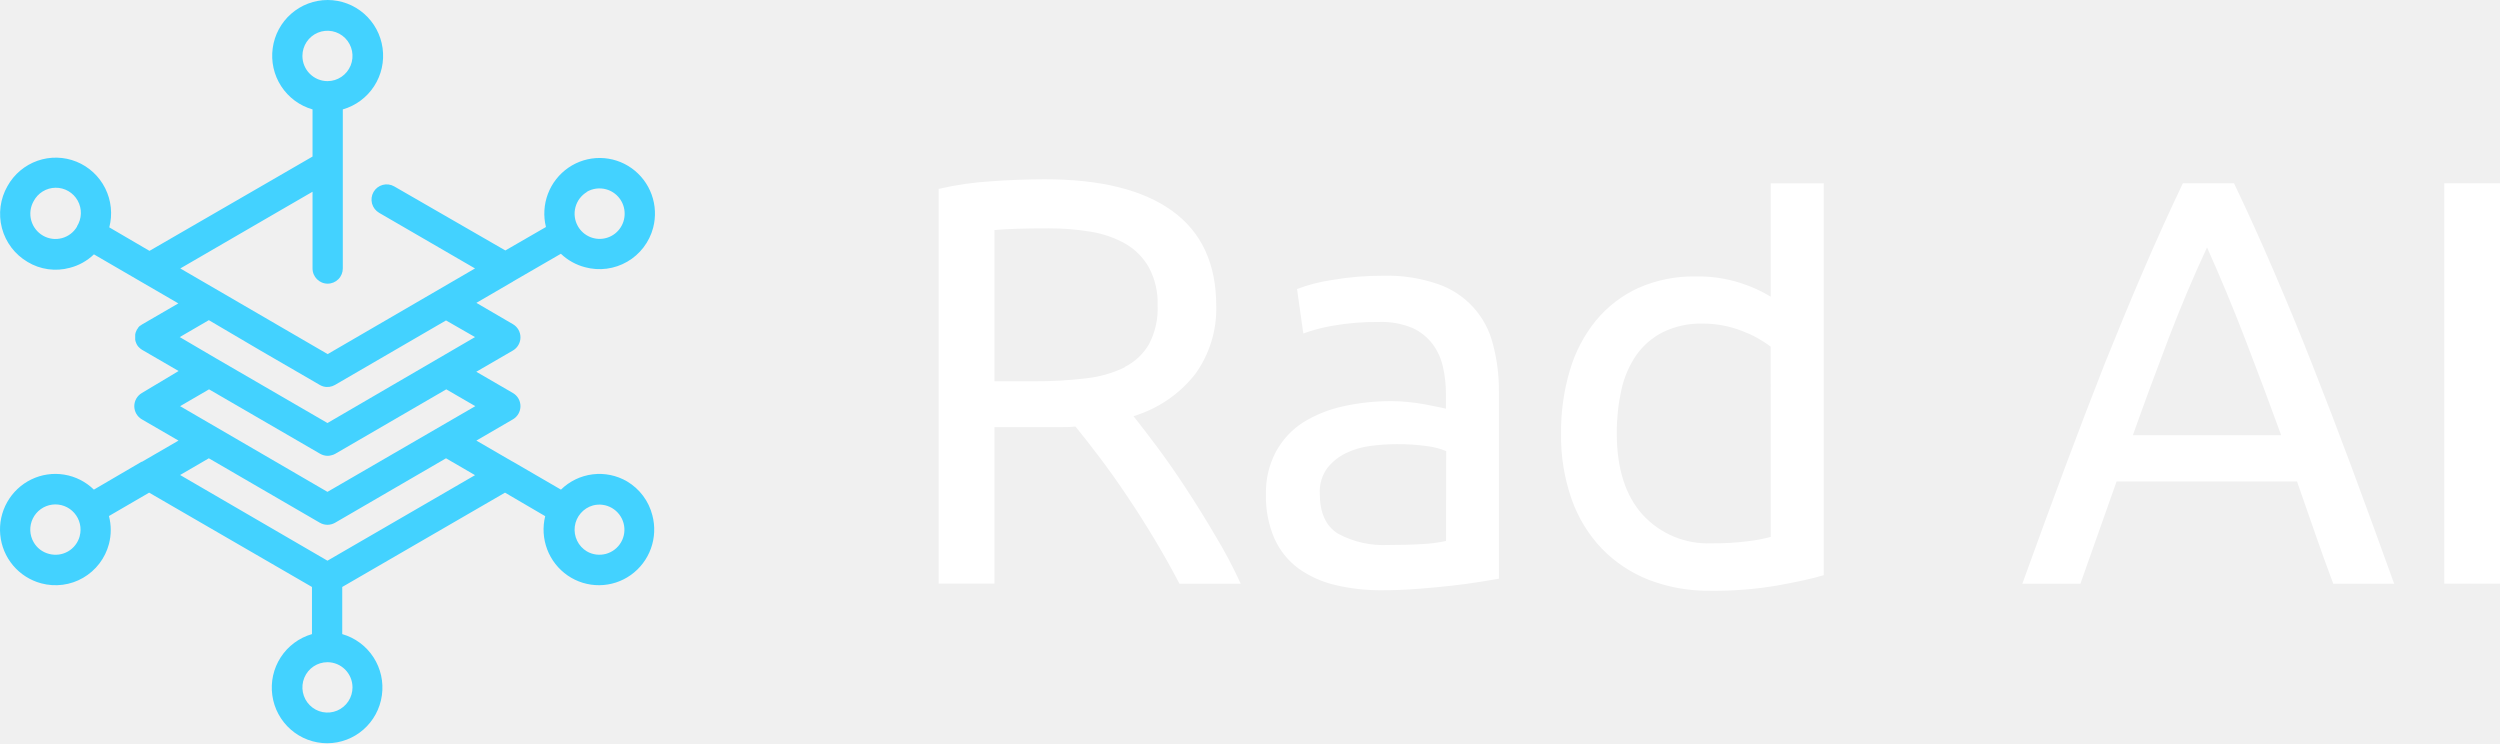
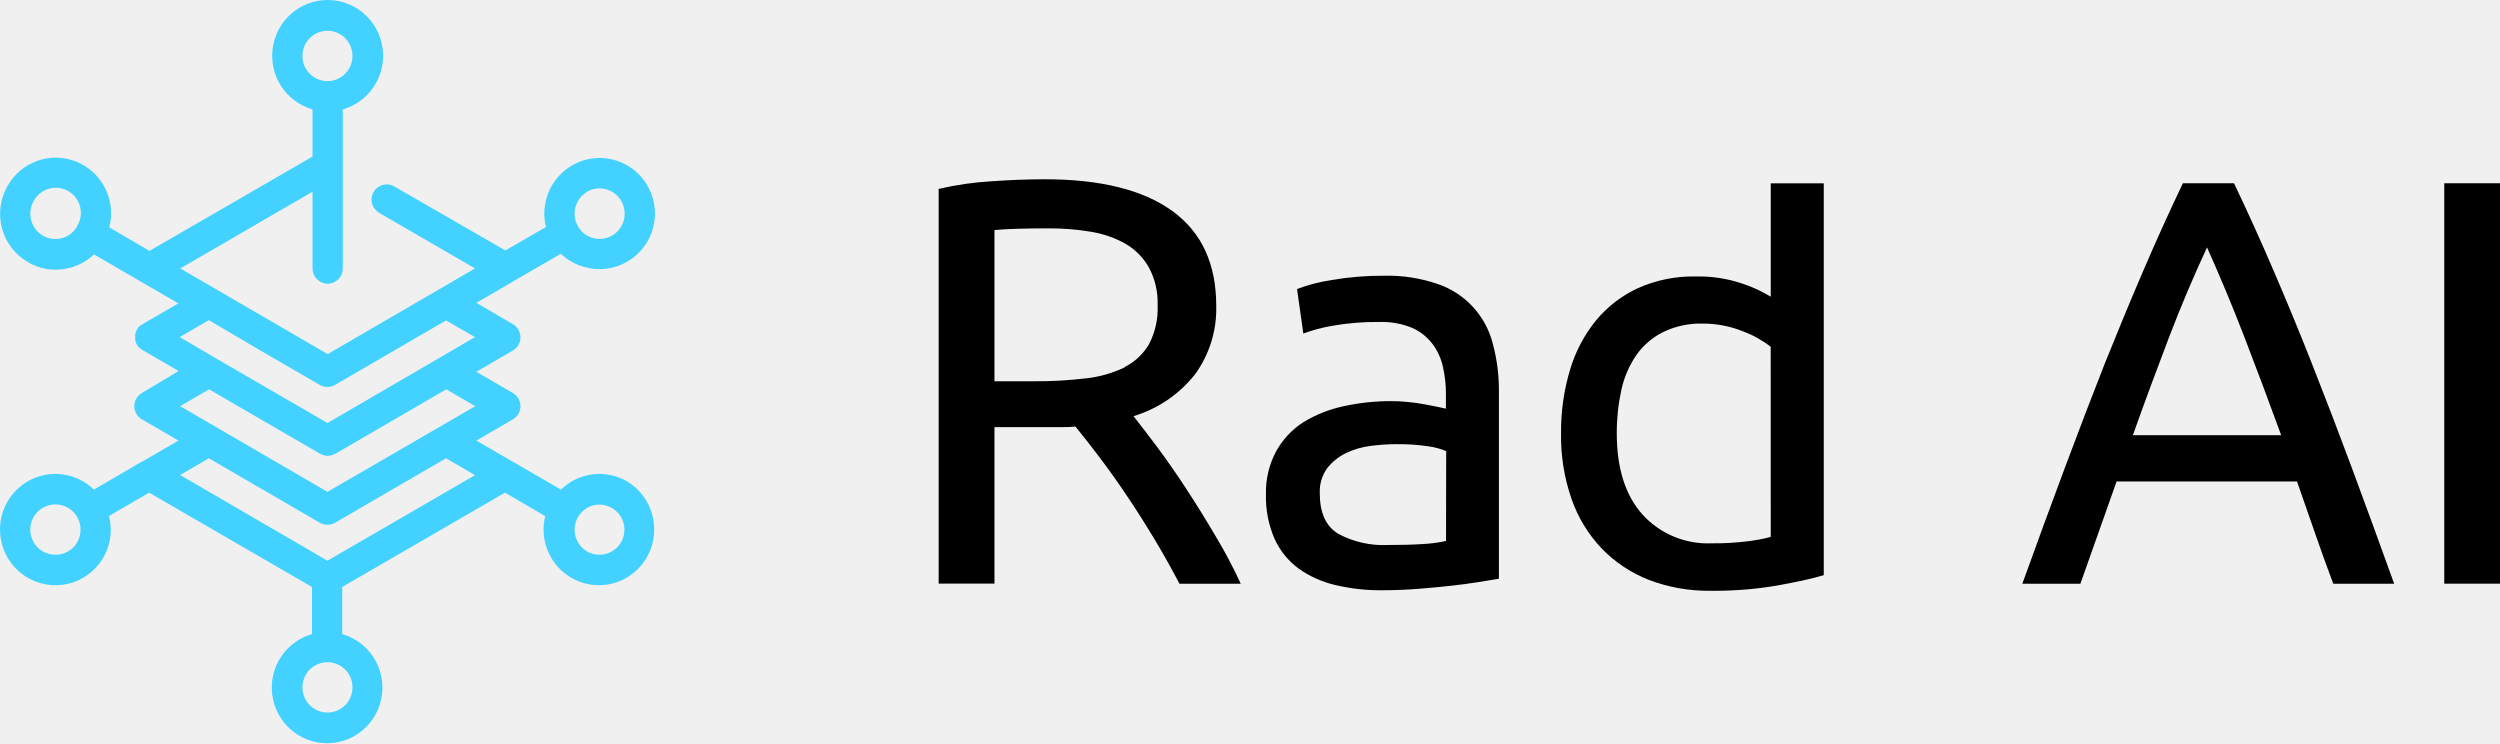
<svg xmlns="http://www.w3.org/2000/svg" width="148" height="44" viewBox="0 0 148 44" fill="none">
-   <path d="M71.95 31.717C72.504 32.635 73.005 33.582 73.452 34.556H69.825C69.357 33.664 68.864 32.785 68.346 31.921C67.829 31.058 67.289 30.208 66.727 29.373C66.211 28.6 65.673 27.842 65.114 27.1C64.643 26.474 64.16 25.858 63.666 25.25C63.373 25.286 63.072 25.286 62.766 25.286H58.872V34.548H55.569V11.183C56.592 10.945 57.633 10.794 58.682 10.732C59.73 10.656 60.779 10.616 61.83 10.613C65.142 10.61 67.666 11.236 69.4 12.49C71.134 13.745 72.001 15.615 72.001 18.1C72.042 19.547 71.606 20.967 70.761 22.14C69.828 23.33 68.551 24.202 67.104 24.636C67.57 25.229 68.029 25.826 68.48 26.43C69.078 27.234 69.651 28.055 70.198 28.895C70.788 29.795 71.375 30.737 71.95 31.717ZM66.577 21.749V21.729C67.18 21.43 67.681 20.959 68.02 20.377C68.391 19.667 68.568 18.87 68.531 18.069C68.559 17.295 68.383 16.528 68.021 15.844C67.695 15.262 67.22 14.778 66.645 14.44C66.011 14.082 65.32 13.84 64.602 13.723C63.777 13.584 62.941 13.515 62.104 13.519C60.695 13.517 59.618 13.55 58.872 13.619V22.571H61.22C62.243 22.578 63.265 22.52 64.281 22.399C65.078 22.315 65.854 22.095 66.577 21.749ZM88.382 20.377C88.622 21.279 88.741 22.21 88.735 23.145V34.261L87.597 34.449C87.048 34.537 86.497 34.611 85.944 34.672C85.341 34.74 84.674 34.803 83.961 34.859C83.247 34.915 82.54 34.943 81.835 34.943C80.901 34.954 79.969 34.85 79.059 34.636C78.278 34.456 77.539 34.125 76.883 33.663C76.264 33.208 75.773 32.601 75.455 31.901C75.094 31.07 74.919 30.17 74.944 29.265C74.921 28.384 75.126 27.512 75.539 26.733C75.92 26.035 76.469 25.443 77.136 25.01C77.869 24.559 78.674 24.235 79.515 24.054C80.454 23.846 81.413 23.743 82.375 23.747C82.705 23.747 83.034 23.764 83.362 23.799C83.703 23.831 84.028 23.878 84.329 23.934C84.63 23.99 84.896 24.046 85.122 24.089C85.348 24.134 85.507 24.169 85.599 24.193V23.3C85.599 22.777 85.542 22.255 85.428 21.745C85.324 21.25 85.116 20.784 84.817 20.377C84.505 19.965 84.097 19.636 83.627 19.421C83 19.159 82.324 19.037 81.645 19.061C80.728 19.05 79.812 19.124 78.909 19.281C78.312 19.381 77.725 19.535 77.156 19.744L76.784 17.111C77.442 16.861 78.125 16.683 78.822 16.581C79.844 16.403 80.88 16.317 81.918 16.323C83.011 16.294 84.101 16.463 85.135 16.821C85.93 17.094 86.644 17.562 87.211 18.184C87.779 18.805 88.181 19.559 88.382 20.377ZM85.605 32.024L85.614 26.705C85.259 26.559 84.887 26.461 84.507 26.414C83.894 26.327 83.275 26.287 82.655 26.294C82.148 26.297 81.643 26.331 81.14 26.398C80.632 26.46 80.138 26.604 79.677 26.825C79.247 27.035 78.869 27.339 78.571 27.714C78.26 28.147 78.105 28.673 78.131 29.205C78.131 30.362 78.491 31.151 79.217 31.597C80.126 32.085 81.15 32.315 82.179 32.263C82.917 32.263 83.583 32.248 84.162 32.211C84.648 32.191 85.131 32.129 85.605 32.024ZM104.828 10.852H107.966V34.05C107.256 34.269 106.323 34.461 105.19 34.667C103.898 34.885 102.59 34.988 101.281 34.974C100.025 34.994 98.777 34.774 97.604 34.325C96.558 33.915 95.612 33.286 94.828 32.479C94.031 31.642 93.422 30.644 93.04 29.552C92.606 28.305 92.393 26.99 92.414 25.669C92.4 24.396 92.577 23.128 92.941 21.908C93.255 20.834 93.781 19.833 94.487 18.966C95.166 18.147 96.02 17.492 96.986 17.048C98.052 16.578 99.207 16.345 100.372 16.366C101.289 16.346 102.204 16.48 103.076 16.765C103.689 16.962 104.277 17.23 104.828 17.563V10.852ZM104.828 31.785L104.825 20.525C104.318 20.137 103.757 19.827 103.159 19.604C102.402 19.303 101.594 19.151 100.78 19.157C99.976 19.137 99.178 19.31 98.453 19.66C97.819 19.977 97.274 20.447 96.867 21.027C96.44 21.653 96.139 22.356 95.982 23.096C95.799 23.939 95.708 24.799 95.713 25.661C95.715 27.736 96.225 29.339 97.244 30.47C97.76 31.033 98.392 31.476 99.097 31.769C99.801 32.062 100.561 32.196 101.323 32.164C102.046 32.173 102.768 32.131 103.485 32.04C103.938 31.988 104.387 31.902 104.828 31.785ZM139.192 27.595C140.051 29.911 140.898 32.231 141.734 34.556H138.129C137.74 33.523 137.38 32.523 137.038 31.53C136.689 30.521 136.337 29.512 135.984 28.504H125.301L123.16 34.556H119.722C120.629 32.044 121.48 29.724 122.276 27.595C123.034 25.564 123.81 23.539 124.603 21.521C125.341 19.683 126.099 17.852 126.88 16.031C127.628 14.288 128.41 12.56 129.227 10.848H132.253C133.071 12.56 133.853 14.288 134.6 16.031C135.384 17.849 136.138 19.68 136.864 21.521C137.659 23.538 138.435 25.563 139.192 27.595ZM126.266 25.763H135.045C134.343 23.834 133.623 21.912 132.884 19.997C132.19 18.194 131.447 16.41 130.656 14.647C129.84 16.404 129.086 18.188 128.395 19.997C127.663 21.911 126.953 23.833 126.266 25.763ZM144.7 10.851H148V34.555H144.7V10.852V10.851Z" fill="white" />
+   <path d="M71.95 31.717C72.504 32.635 73.005 33.582 73.452 34.556H69.825C69.357 33.664 68.864 32.785 68.346 31.921C67.829 31.058 67.289 30.208 66.727 29.373C66.211 28.6 65.673 27.842 65.114 27.1C64.643 26.474 64.16 25.858 63.666 25.25C63.373 25.286 63.072 25.286 62.766 25.286H58.872V34.548H55.569V11.183C56.592 10.945 57.633 10.794 58.682 10.732C59.73 10.656 60.779 10.616 61.83 10.613C65.142 10.61 67.666 11.236 69.4 12.49C71.134 13.745 72.001 15.615 72.001 18.1C72.042 19.547 71.606 20.967 70.761 22.14C69.828 23.33 68.551 24.202 67.104 24.636C67.57 25.229 68.029 25.826 68.48 26.43C69.078 27.234 69.651 28.055 70.198 28.895C70.788 29.795 71.375 30.737 71.95 31.717ZM66.577 21.749V21.729C67.18 21.43 67.681 20.959 68.02 20.377C68.391 19.667 68.568 18.87 68.531 18.069C68.559 17.295 68.383 16.528 68.021 15.844C67.695 15.262 67.22 14.778 66.645 14.44C66.011 14.082 65.32 13.84 64.602 13.723C63.777 13.584 62.941 13.515 62.104 13.519C60.695 13.517 59.618 13.55 58.872 13.619V22.571H61.22C62.243 22.578 63.265 22.52 64.281 22.399C65.078 22.315 65.854 22.095 66.577 21.749ZM88.382 20.377C88.622 21.279 88.741 22.21 88.735 23.145V34.261L87.597 34.449C87.048 34.537 86.497 34.611 85.944 34.672C85.341 34.74 84.674 34.803 83.961 34.859C83.247 34.915 82.54 34.943 81.835 34.943C80.901 34.954 79.969 34.85 79.059 34.636C78.278 34.456 77.539 34.125 76.883 33.663C76.264 33.208 75.773 32.601 75.455 31.901C75.094 31.07 74.919 30.17 74.944 29.265C74.921 28.384 75.126 27.512 75.539 26.733C75.92 26.035 76.469 25.443 77.136 25.01C77.869 24.559 78.674 24.235 79.515 24.054C80.454 23.846 81.413 23.743 82.375 23.747C82.705 23.747 83.034 23.764 83.362 23.799C83.703 23.831 84.028 23.878 84.329 23.934C84.63 23.99 84.896 24.046 85.122 24.089C85.348 24.134 85.507 24.169 85.599 24.193V23.3C85.599 22.777 85.542 22.255 85.428 21.745C85.324 21.25 85.116 20.784 84.817 20.377C84.505 19.965 84.097 19.636 83.627 19.421C83 19.159 82.324 19.037 81.645 19.061C80.728 19.05 79.812 19.124 78.909 19.281C78.312 19.381 77.725 19.535 77.156 19.744L76.784 17.111C77.442 16.861 78.125 16.683 78.822 16.581C79.844 16.403 80.88 16.317 81.918 16.323C83.011 16.294 84.101 16.463 85.135 16.821C85.93 17.094 86.644 17.562 87.211 18.184C87.779 18.805 88.181 19.559 88.382 20.377ZM85.605 32.024L85.614 26.705C85.259 26.559 84.887 26.461 84.507 26.414C83.894 26.327 83.275 26.287 82.655 26.294C82.148 26.297 81.643 26.331 81.14 26.398C80.632 26.46 80.138 26.604 79.677 26.825C79.247 27.035 78.869 27.339 78.571 27.714C78.26 28.147 78.105 28.673 78.131 29.205C78.131 30.362 78.491 31.151 79.217 31.597C80.126 32.085 81.15 32.315 82.179 32.263C82.917 32.263 83.583 32.248 84.162 32.211C84.648 32.191 85.131 32.129 85.605 32.024ZM104.828 10.852H107.966V34.05C107.256 34.269 106.323 34.461 105.19 34.667C103.898 34.885 102.59 34.988 101.281 34.974C100.025 34.994 98.777 34.774 97.604 34.325C96.558 33.915 95.612 33.286 94.828 32.479C94.031 31.642 93.422 30.644 93.04 29.552C92.606 28.305 92.393 26.99 92.414 25.669C92.4 24.396 92.577 23.128 92.941 21.908C93.255 20.834 93.781 19.833 94.487 18.966C95.166 18.147 96.02 17.492 96.986 17.048C98.052 16.578 99.207 16.345 100.372 16.366C101.289 16.346 102.204 16.48 103.076 16.765C103.689 16.962 104.277 17.23 104.828 17.563V10.852ZM104.828 31.785L104.825 20.525C104.318 20.137 103.757 19.827 103.159 19.604C102.402 19.303 101.594 19.151 100.78 19.157C99.976 19.137 99.178 19.31 98.453 19.66C97.819 19.977 97.274 20.447 96.867 21.027C96.44 21.653 96.139 22.356 95.982 23.096C95.799 23.939 95.708 24.799 95.713 25.661C95.715 27.736 96.225 29.339 97.244 30.47C97.76 31.033 98.392 31.476 99.097 31.769C99.801 32.062 100.561 32.196 101.323 32.164C102.046 32.173 102.768 32.131 103.485 32.04C103.938 31.988 104.387 31.902 104.828 31.785ZM139.192 27.595C140.051 29.911 140.898 32.231 141.734 34.556H138.129C137.74 33.523 137.38 32.523 137.038 31.53C136.689 30.521 136.337 29.512 135.984 28.504H125.301L123.16 34.556H119.722C120.629 32.044 121.48 29.724 122.276 27.595C123.034 25.564 123.81 23.539 124.603 21.521C125.341 19.683 126.099 17.852 126.88 16.031C127.628 14.288 128.41 12.56 129.227 10.848H132.253C133.071 12.56 133.853 14.288 134.6 16.031C135.384 17.849 136.138 19.68 136.864 21.521C137.659 23.538 138.435 25.563 139.192 27.595ZM126.266 25.763H135.045C134.343 23.834 133.623 21.912 132.884 19.997C132.19 18.194 131.447 16.41 130.656 14.647C129.84 16.404 129.086 18.188 128.395 19.997C127.663 21.911 126.953 23.833 126.266 25.763ZM144.7 10.851H148V34.555H144.7V10.852V10.851Z" fill="black" />
  <path d="M37.121 28.499C36.506 28.14 35.79 27.993 35.083 28.081C34.376 28.169 33.718 28.487 33.209 28.986L30.366 27.335L30.31 27.307L28.201 26.083L30.361 24.827C30.498 24.748 30.612 24.634 30.691 24.497C30.77 24.359 30.811 24.204 30.811 24.045C30.811 23.887 30.77 23.731 30.691 23.594C30.612 23.457 30.498 23.343 30.361 23.264L28.196 22.008L30.361 20.752C30.498 20.673 30.612 20.559 30.691 20.422C30.77 20.284 30.811 20.129 30.811 19.97C30.811 19.812 30.77 19.656 30.691 19.519C30.612 19.382 30.498 19.268 30.361 19.189L28.201 17.929L30.361 16.673L30.393 16.649L33.204 15.023C33.606 15.406 34.099 15.68 34.636 15.82C35.053 15.933 35.488 15.962 35.916 15.906C36.345 15.85 36.758 15.709 37.132 15.493C37.507 15.277 37.834 14.989 38.097 14.645C38.36 14.302 38.553 13.909 38.664 13.491C38.836 12.842 38.806 12.156 38.579 11.525C38.351 10.893 37.937 10.346 37.391 9.957C36.846 9.569 36.195 9.358 35.526 9.352C34.857 9.347 34.203 9.547 33.652 9.926C33.099 10.306 32.676 10.846 32.438 11.474C32.2 12.102 32.159 12.787 32.32 13.439L29.917 14.827L23.339 11.035C23.237 10.976 23.124 10.938 23.007 10.922C22.89 10.907 22.771 10.915 22.657 10.945C22.544 10.976 22.437 11.029 22.343 11.101C22.25 11.174 22.172 11.264 22.113 11.366C21.994 11.574 21.962 11.82 22.024 12.05C22.086 12.281 22.237 12.478 22.443 12.598L28.121 15.892L19.398 20.963L10.674 15.892L16.349 12.598L18.502 11.351V15.892C18.502 16.389 18.903 16.793 19.398 16.793C19.515 16.793 19.632 16.769 19.741 16.724C19.85 16.679 19.949 16.612 20.032 16.528C20.115 16.445 20.181 16.345 20.226 16.236C20.271 16.127 20.294 16.01 20.294 15.892V6.477C21.057 6.258 21.715 5.77 22.148 5.103C22.581 4.436 22.759 3.635 22.649 2.847C22.541 2.059 22.153 1.337 21.555 0.813C20.958 0.29 20.191 0.001 19.398 0C18.604 0.001 17.837 0.29 17.239 0.813C16.641 1.336 16.253 2.059 16.145 2.847C16.035 3.635 16.213 4.436 16.646 5.103C17.079 5.77 17.738 6.258 18.502 6.477V9.268L15.436 11.043L8.85 14.851L6.47 13.46C6.672 12.686 6.587 11.865 6.23 11.15C5.873 10.435 5.269 9.874 4.53 9.573C3.791 9.272 2.969 9.253 2.217 9.518C1.465 9.783 0.835 10.314 0.446 11.011C0.011 11.766 -0.108 12.663 0.115 13.506C0.338 14.349 0.885 15.069 1.636 15.509C2.007 15.732 2.419 15.878 2.848 15.937C3.277 15.997 3.713 15.969 4.131 15.855C4.668 15.718 5.161 15.443 5.561 15.058L8.401 16.709L10.557 17.961L8.393 19.217C8.366 19.235 8.341 19.255 8.317 19.277H8.294C8.255 19.309 8.22 19.343 8.187 19.381V19.4C8.155 19.438 8.126 19.478 8.1 19.52C8.078 19.559 8.061 19.601 8.048 19.644C8.04 19.659 8.033 19.675 8.028 19.691C8.019 19.727 8.01 19.763 8.004 19.799V19.867C8.002 19.898 8.002 19.928 8.004 19.958C8.002 19.988 8.002 20.017 8.004 20.047V20.118C8.011 20.153 8.018 20.188 8.028 20.222C8.033 20.238 8.04 20.255 8.048 20.27C8.083 20.384 8.147 20.487 8.234 20.569C8.287 20.622 8.346 20.668 8.409 20.708L10.573 21.964L8.401 23.264C8.264 23.343 8.15 23.457 8.071 23.594C7.992 23.731 7.95 23.887 7.95 24.045C7.95 24.204 7.992 24.359 8.071 24.497C8.15 24.634 8.264 24.748 8.401 24.827L10.566 26.083L8.401 27.339H8.373L5.558 28.986C5.078 28.517 4.466 28.207 3.804 28.098C3.142 27.99 2.464 28.088 1.86 28.379C1.255 28.672 0.754 29.142 0.424 29.729C0.094 30.315 -0.049 30.988 0.015 31.658C0.077 32.328 0.342 32.962 0.775 33.476C1.208 33.99 1.788 34.359 2.437 34.533C2.853 34.645 3.287 34.674 3.713 34.618C4.14 34.562 4.552 34.422 4.924 34.205C5.297 33.988 5.624 33.7 5.886 33.357C6.148 33.013 6.339 32.621 6.45 32.204C6.591 31.661 6.591 31.091 6.45 30.549L8.829 29.165L18.468 34.748V37.539C17.707 37.758 17.05 38.245 16.619 38.911C16.188 39.576 16.011 40.376 16.121 41.161C16.229 41.947 16.617 42.667 17.213 43.189C17.809 43.711 18.573 43.999 19.365 44C20.999 44 22.383 42.789 22.608 41.161C22.718 40.376 22.541 39.576 22.11 38.911C21.679 38.245 21.022 37.758 20.261 37.539V34.748L29.897 29.165L32.276 30.557C32.114 31.209 32.156 31.894 32.393 32.522C32.631 33.15 33.055 33.69 33.607 34.07C34.158 34.449 34.813 34.65 35.481 34.644C36.15 34.639 36.801 34.428 37.346 34.039C37.892 33.65 38.307 33.103 38.534 32.472C38.762 31.84 38.792 31.154 38.62 30.505C38.514 30.088 38.328 29.697 38.07 29.352C37.813 29.008 37.491 28.718 37.121 28.499ZM34.743 11.354C34.913 11.255 35.102 11.191 35.297 11.166C35.492 11.141 35.691 11.154 35.881 11.206C36.197 11.292 36.476 11.48 36.674 11.741C36.873 12.001 36.98 12.32 36.979 12.648C36.981 12.977 36.875 13.296 36.676 13.557C36.478 13.819 36.199 14.007 35.882 14.092C35.566 14.177 35.23 14.154 34.928 14.028C34.626 13.901 34.374 13.678 34.212 13.393C34.018 13.052 33.965 12.65 34.065 12.271C34.164 11.892 34.407 11.568 34.743 11.366V11.354ZM17.903 3.312C17.903 2.708 18.264 2.165 18.818 1.934C19.089 1.821 19.387 1.792 19.675 1.849C19.963 1.907 20.227 2.049 20.434 2.257C20.858 2.684 20.985 3.325 20.756 3.882C20.526 4.44 19.985 4.803 19.386 4.803C18.992 4.802 18.615 4.644 18.337 4.364C18.059 4.085 17.903 3.707 17.903 3.312ZM4.567 13.404C4.47 13.573 4.341 13.721 4.187 13.84C4.033 13.959 3.857 14.046 3.669 14.097C3.481 14.148 3.285 14.161 3.092 14.136C2.899 14.11 2.713 14.047 2.545 13.95C2.202 13.753 1.952 13.428 1.848 13.046C1.744 12.664 1.795 12.257 1.99 11.912C2.113 11.675 2.299 11.475 2.527 11.334C2.755 11.194 3.016 11.118 3.284 11.114C3.551 11.11 3.815 11.179 4.046 11.313C4.278 11.447 4.469 11.642 4.599 11.876C4.73 12.111 4.795 12.377 4.787 12.646C4.779 12.915 4.699 13.177 4.556 13.404H4.567ZM4.718 31.745C4.668 31.933 4.58 32.11 4.461 32.264C4.343 32.418 4.195 32.548 4.026 32.645C3.857 32.742 3.671 32.805 3.478 32.83C3.285 32.854 3.089 32.841 2.901 32.79C2.711 32.742 2.532 32.655 2.375 32.536C2.218 32.417 2.087 32.267 1.99 32.096C1.868 31.884 1.8 31.644 1.792 31.399C1.785 31.154 1.838 30.911 1.946 30.692C2.054 30.472 2.215 30.283 2.414 30.14C2.613 29.997 2.844 29.906 3.086 29.874C3.329 29.842 3.575 29.871 3.804 29.957C4.033 30.043 4.237 30.185 4.398 30.369C4.56 30.553 4.673 30.774 4.729 31.013C4.785 31.251 4.781 31.5 4.718 31.737V31.745ZM20.868 40.689C20.869 40.984 20.783 41.272 20.621 41.518C20.458 41.764 20.227 41.956 19.956 42.069C19.685 42.183 19.386 42.213 19.098 42.156C18.81 42.099 18.546 41.957 18.338 41.748C18.13 41.54 17.989 41.274 17.931 40.985C17.874 40.696 17.903 40.396 18.015 40.123C18.244 39.565 18.786 39.202 19.386 39.202C20.203 39.204 20.865 39.867 20.868 40.689ZM19.386 33.193L10.662 28.12L12.363 27.131L18.937 30.948C19.074 31.026 19.228 31.068 19.386 31.068C19.543 31.068 19.698 31.026 19.834 30.948L26.404 27.131L28.122 28.129L19.386 33.193ZM19.386 29.118L10.662 24.045L12.375 23.049L18.953 26.864C19.089 26.943 19.244 26.984 19.401 26.985C19.471 26.983 19.54 26.974 19.607 26.956C19.692 26.938 19.773 26.907 19.849 26.864L26.42 23.049L28.137 24.045L19.386 29.118ZM19.386 25.043L12.807 21.226L10.642 19.955L12.363 18.953L15.42 20.752L18.933 22.789C19.002 22.83 19.075 22.861 19.152 22.881C19.383 22.942 19.628 22.907 19.834 22.786L26.404 18.97L28.122 19.955L19.386 25.043ZM36.77 32.096C36.672 32.265 36.543 32.414 36.388 32.533C36.234 32.652 36.057 32.739 35.869 32.79C35.681 32.84 35.484 32.853 35.291 32.828C35.098 32.803 34.911 32.74 34.743 32.642C34.492 32.493 34.291 32.273 34.165 32.01C34.038 31.748 33.99 31.454 34.028 31.164C34.066 30.875 34.188 30.603 34.379 30.383C34.569 30.162 34.82 30.002 35.1 29.923C35.48 29.821 35.885 29.875 36.225 30.073C36.566 30.27 36.814 30.595 36.916 30.976C37.017 31.354 36.965 31.757 36.77 32.096Z" fill="#43D2FF" />
</svg>
